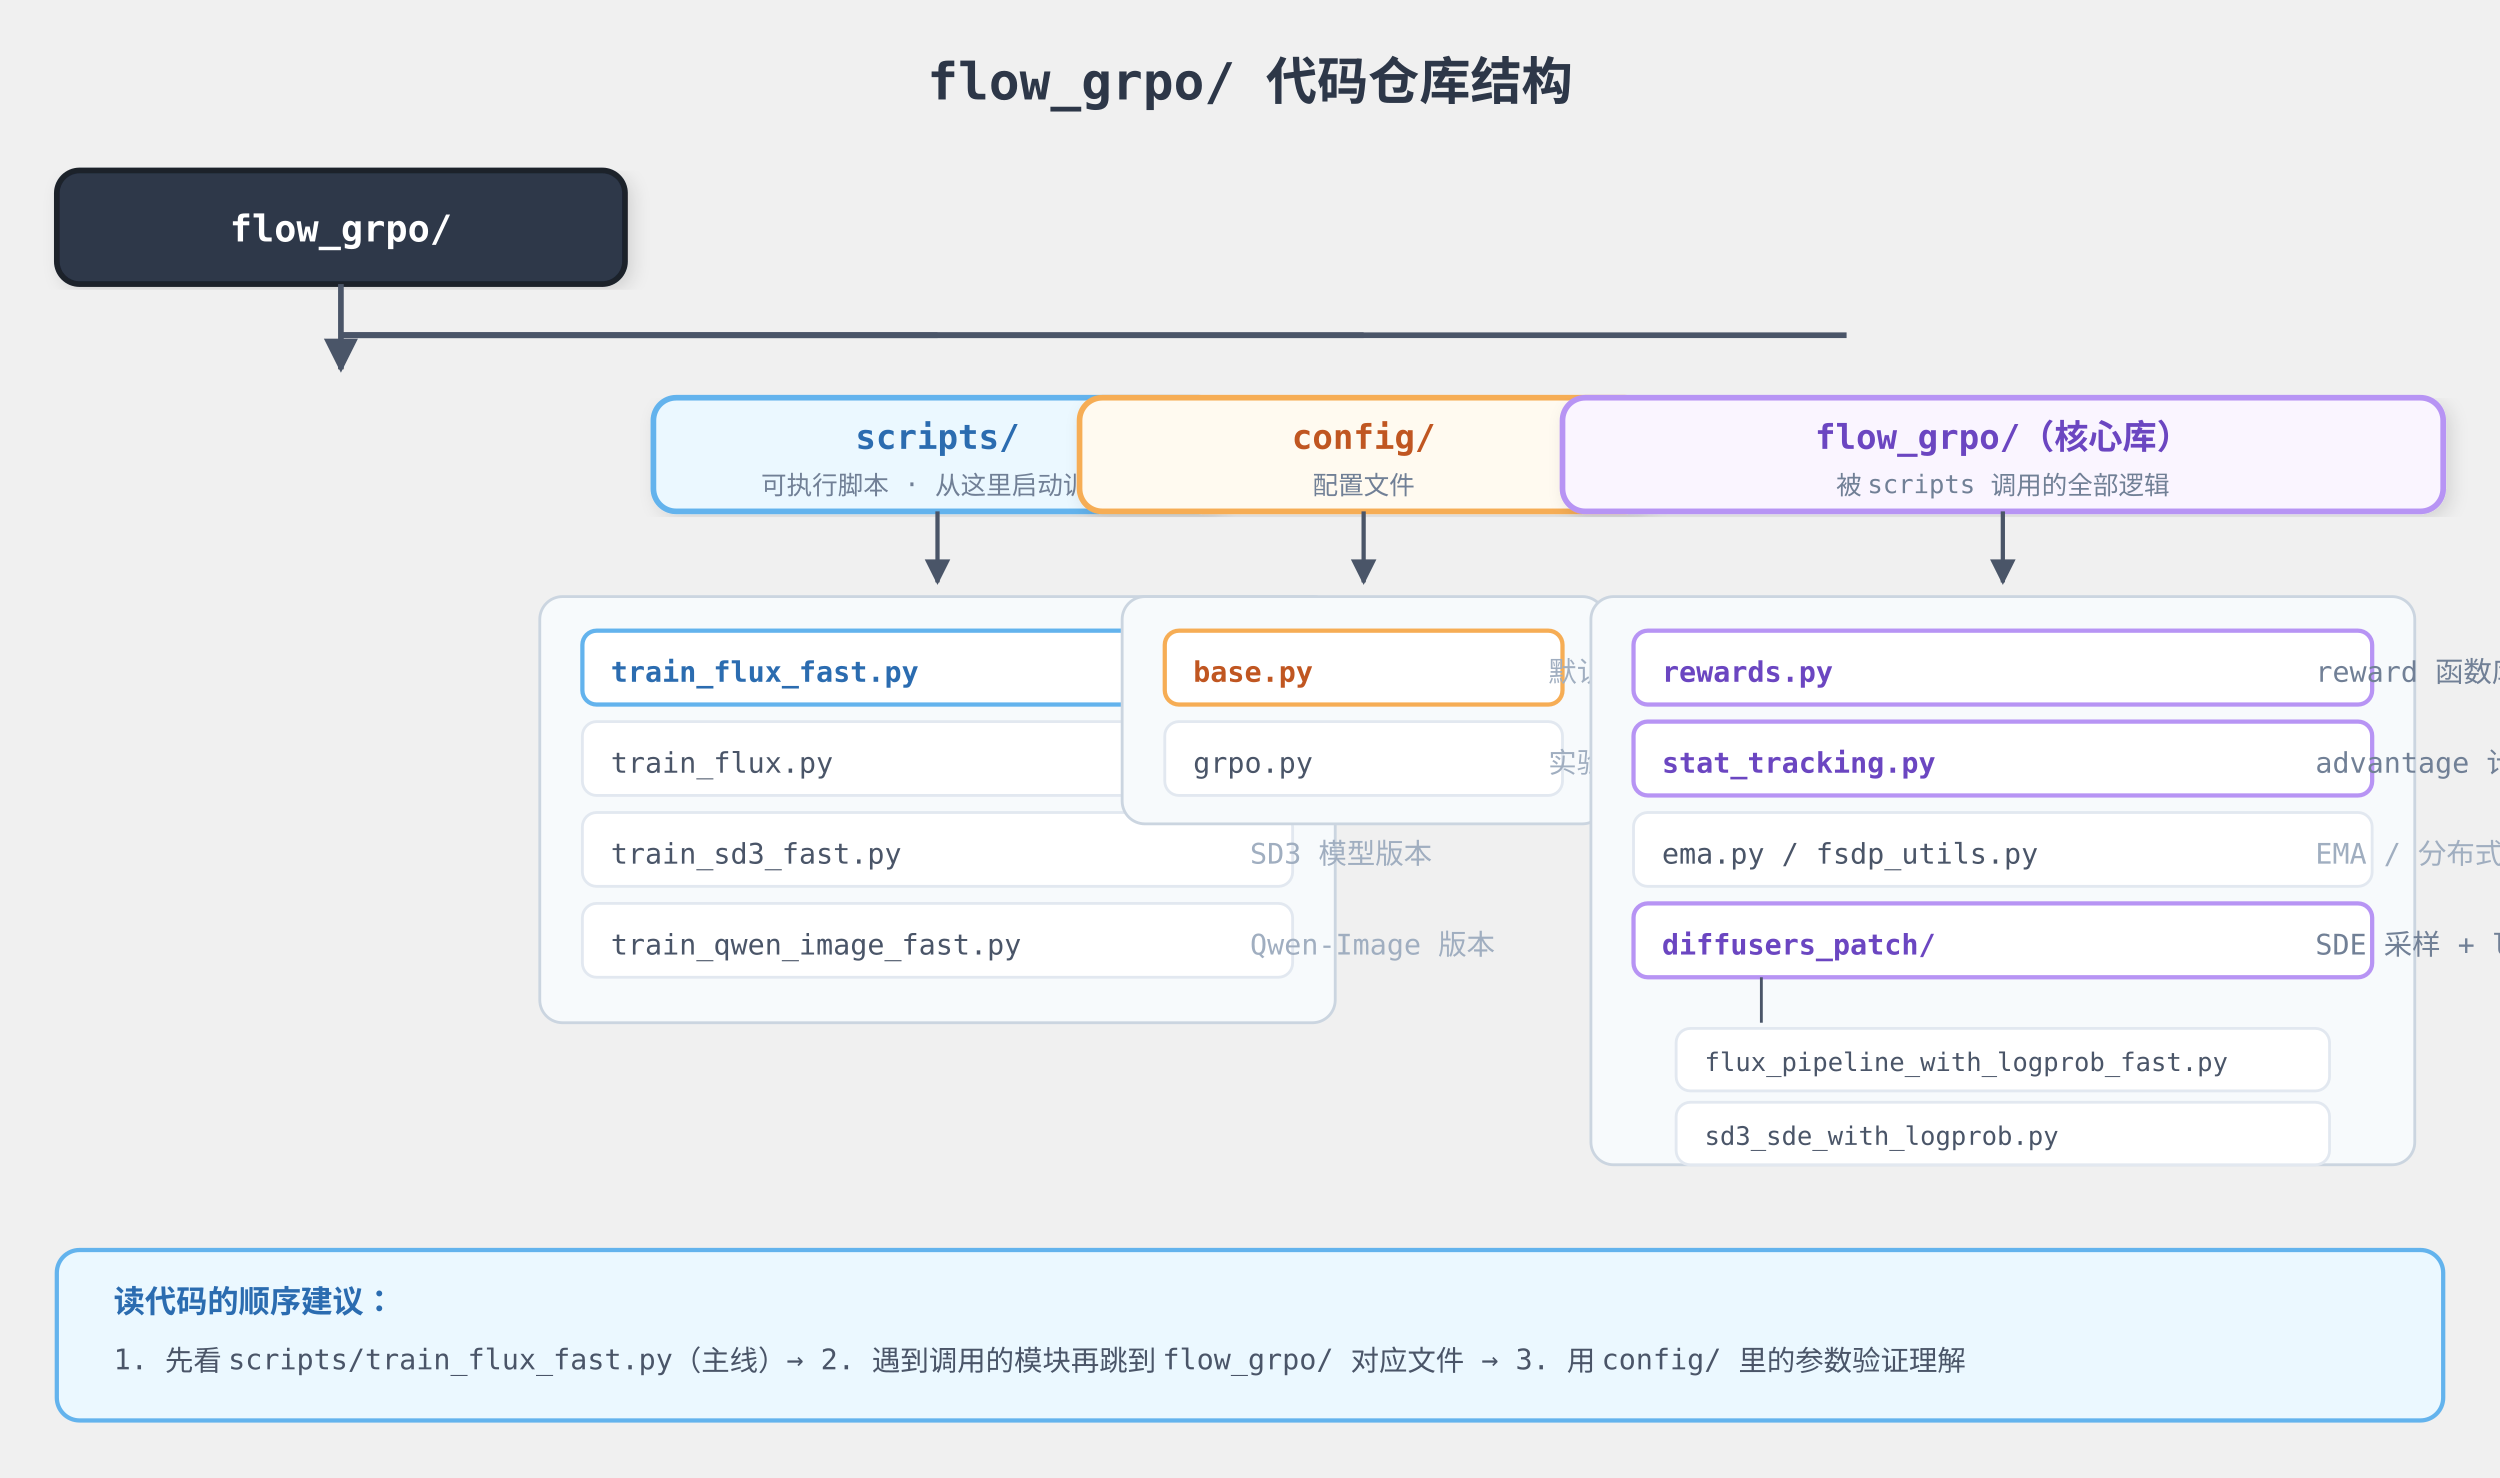
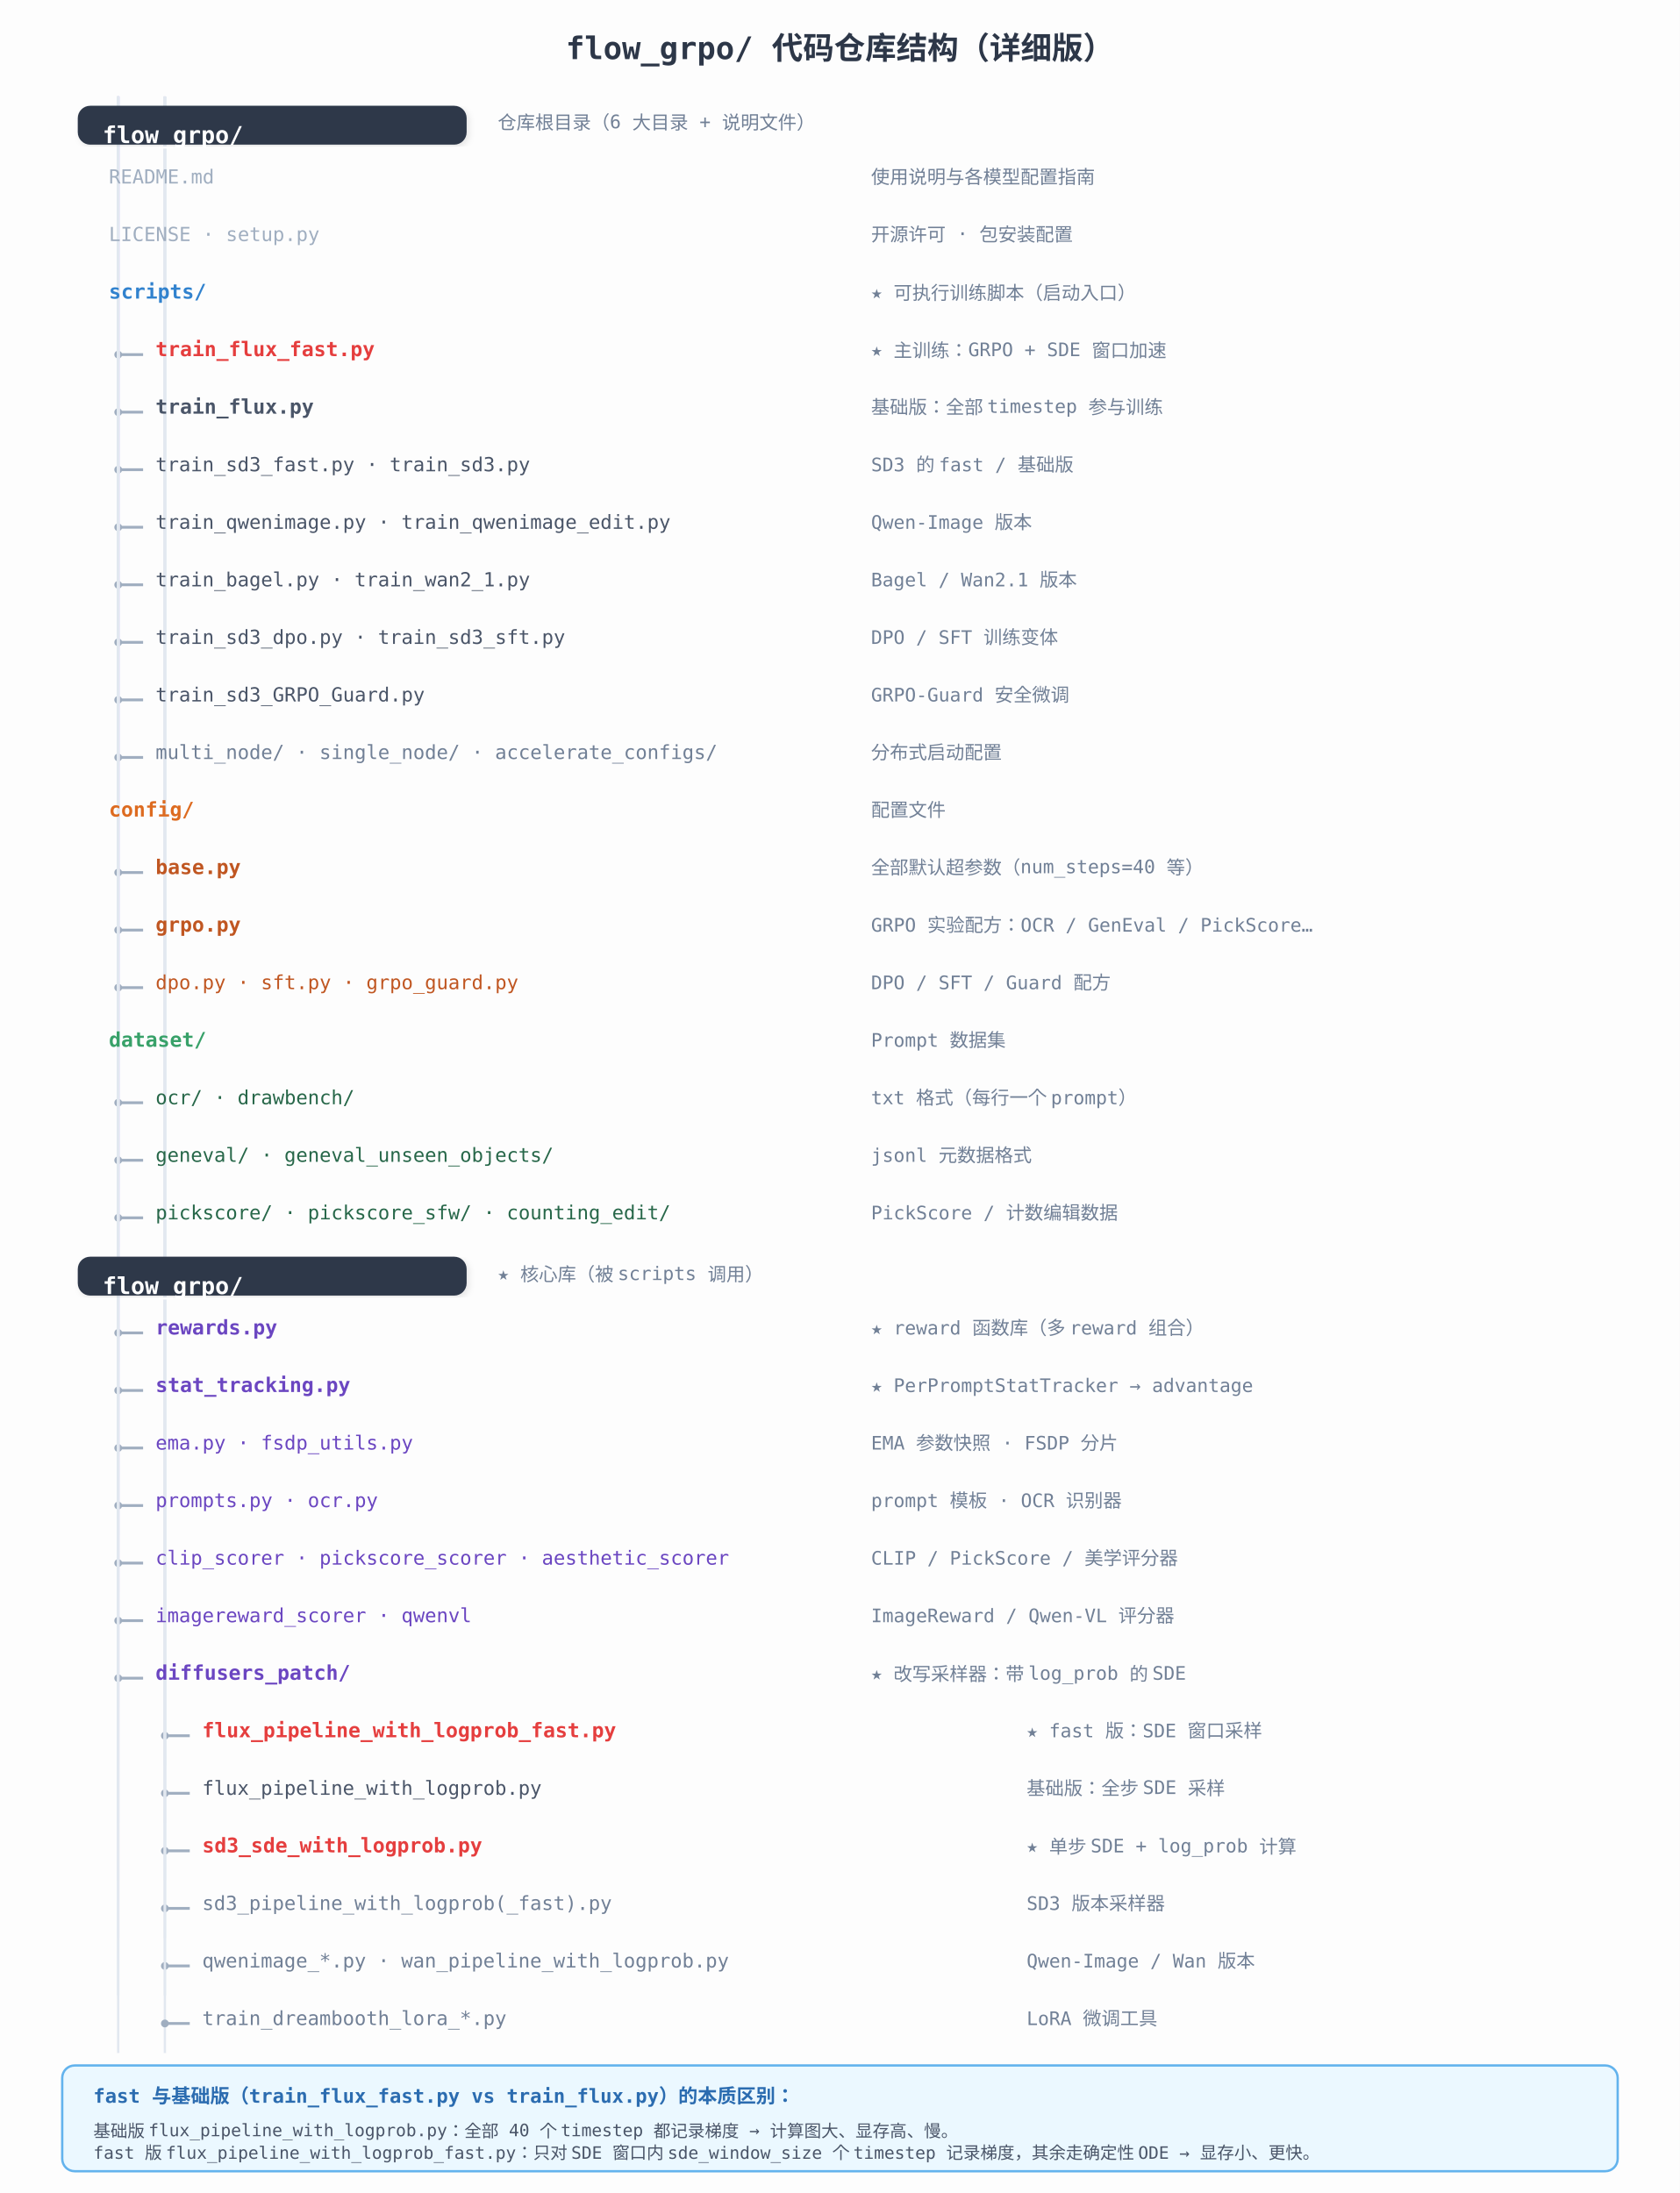
- <svg xmlns="http://www.w3.org/2000/svg" viewBox="0 0 880 520" font-family="'Noto Sans SC','Microsoft YaHei','Fira Code',monospace">
+ <svg xmlns="http://www.w3.org/2000/svg" viewBox="0 0 1080 1410" font-family="'Noto Sans SC','Microsoft YaHei','Cascadia Code',monospace">
  <defs>
-     <marker id="arrow" viewBox="0 0 10 10" refX="9" refY="5" markerWidth="6" markerHeight="6" orient="auto">
-       <path d="M0,0 L10,5 L0,10 Z" fill="#4A5568" />
-     </marker>
-     <filter id="shadow" x="-5%" y="-5%" width="110%" height="110%">
-       <feDropShadow dx="2" dy="2" stdDeviation="3" flood-opacity="0.12" />
+     <filter id="shadow" x="-2%" y="-5%" width="104%" height="110%">
+       <feDropShadow dx="1.5" dy="1.5" stdDeviation="2" flood-opacity="0.10" />
    </filter>
  </defs>
-   <text x="440" y="35" text-anchor="middle" font-size="18" font-weight="bold" fill="#2D3748">flow_grpo/ 代码仓库结构</text>
-   <rect x="20" y="60" width="200" height="40" rx="8" fill="#2D3748" stroke="#1A202C" stroke-width="2" filter="url(#shadow)" />
-   <text x="120" y="85" text-anchor="middle" font-size="13" font-weight="bold" fill="#FFF">flow_grpo/</text>
-   <line x1="120" y1="100" x2="120" y2="130" stroke="#4A5568" stroke-width="2" marker-end="url(#arrow)" />
-   <line x1="120" y1="118" x2="330" y2="118" stroke="#4A5568" stroke-width="2" />
-   <line x1="120" y1="118" x2="480" y2="118" stroke="#4A5568" stroke-width="2" />
-   <line x1="120" y1="118" x2="650" y2="118" stroke="#4A5568" stroke-width="2" />
-   <rect x="230" y="140" width="200" height="40" rx="8" fill="#EBF8FF" stroke="#63B3ED" stroke-width="2" filter="url(#shadow)" />
-   <text x="330" y="158" text-anchor="middle" font-size="12" font-weight="bold" fill="#2B6CB0">scripts/</text>
-   <text x="330" y="174" text-anchor="middle" font-size="9" fill="#718096">可执行脚本 · 从这里启动训练</text>
-   <line x1="330" y1="180" x2="330" y2="205" stroke="#4A5568" stroke-width="1.5" marker-end="url(#arrow)" />
-   <rect x="190" y="210" width="280" height="150" rx="8" fill="#F7FAFC" stroke="#CBD5E0" stroke-width="1" />
-   <rect x="205" y="222" width="250" height="26" rx="5" fill="#FFF" stroke="#63B3ED" stroke-width="1.5" />
-   <text x="215" y="240" font-size="10" font-weight="bold" fill="#2B6CB0">train_flux_fast.py</text>
-   <text x="440" y="240" font-size="10" fill="#718096">主训练脚本</text>
-   <rect x="205" y="254" width="250" height="26" rx="5" fill="#FFF" stroke="#E2E8F0" stroke-width="1" />
-   <text x="215" y="272" font-size="10" fill="#4A5568">train_flux.py</text>
-   <text x="440" y="272" font-size="10" fill="#A0AEC0">基础版训练</text>
-   <rect x="205" y="286" width="250" height="26" rx="5" fill="#FFF" stroke="#E2E8F0" stroke-width="1" />
-   <text x="215" y="304" font-size="10" fill="#4A5568">train_sd3_fast.py</text>
-   <text x="440" y="304" font-size="10" fill="#A0AEC0">SD3 模型版本</text>
-   <rect x="205" y="318" width="250" height="26" rx="5" fill="#FFF" stroke="#E2E8F0" stroke-width="1" />
-   <text x="215" y="336" font-size="10" fill="#4A5568">train_qwen_image_fast.py</text>
-   <text x="440" y="336" font-size="10" fill="#A0AEC0">Qwen-Image 版本</text>
-   <rect x="380" y="140" width="200" height="40" rx="8" fill="#FFFAF0" stroke="#F6AD55" stroke-width="2" filter="url(#shadow)" />
-   <text x="480" y="158" text-anchor="middle" font-size="12" font-weight="bold" fill="#C05621">config/</text>
-   <text x="480" y="174" text-anchor="middle" font-size="9" fill="#718096">配置文件</text>
-   <line x1="480" y1="180" x2="480" y2="205" stroke="#4A5568" stroke-width="1.5" marker-end="url(#arrow)" />
-   <rect x="395" y="210" width="170" height="80" rx="8" fill="#F7FAFC" stroke="#CBD5E0" stroke-width="1" />
-   <rect x="410" y="222" width="140" height="26" rx="5" fill="#FFF" stroke="#F6AD55" stroke-width="1.5" />
-   <text x="420" y="240" font-size="10" font-weight="bold" fill="#C05621">base.py</text>
-   <text x="545" y="240" font-size="10" fill="#A0AEC0">默认超参数</text>
-   <rect x="410" y="254" width="140" height="26" rx="5" fill="#FFF" stroke="#E2E8F0" stroke-width="1" />
-   <text x="420" y="272" font-size="10" fill="#4A5568">grpo.py</text>
-   <text x="545" y="272" font-size="10" fill="#A0AEC0">实验配方</text>
-   <rect x="550" y="140" width="310" height="40" rx="8" fill="#FAF5FF" stroke="#B794F4" stroke-width="2" filter="url(#shadow)" />
-   <text x="705" y="158" text-anchor="middle" font-size="12" font-weight="bold" fill="#6B46C1">flow_grpo/（核心库）</text>
-   <text x="705" y="174" text-anchor="middle" font-size="9" fill="#718096">被 scripts 调用的全部逻辑</text>
-   <line x1="705" y1="180" x2="705" y2="205" stroke="#4A5568" stroke-width="1.5" marker-end="url(#arrow)" />
-   <rect x="560" y="210" width="290" height="200" rx="8" fill="#F7FAFC" stroke="#CBD5E0" stroke-width="1" />
-   <rect x="575" y="222" width="260" height="26" rx="5" fill="#FFF" stroke="#B794F4" stroke-width="1.5" />
-   <text x="585" y="240" font-size="10" font-weight="bold" fill="#6B46C1">rewards.py</text>
-   <text x="815" y="240" font-size="10" fill="#718096">reward 函数库</text>
-   <rect x="575" y="254" width="260" height="26" rx="5" fill="#FFF" stroke="#B794F4" stroke-width="1.5" />
-   <text x="585" y="272" font-size="10" font-weight="bold" fill="#6B46C1">stat_tracking.py</text>
-   <text x="815" y="272" font-size="10" fill="#718096">advantage 计算</text>
-   <rect x="575" y="286" width="260" height="26" rx="5" fill="#FFF" stroke="#E2E8F0" stroke-width="1" />
-   <text x="585" y="304" font-size="10" fill="#4A5568">ema.py / fsdp_utils.py</text>
-   <text x="815" y="304" font-size="10" fill="#A0AEC0">EMA / 分布式分片</text>
-   <rect x="575" y="318" width="260" height="26" rx="5" fill="#FFF" stroke="#B794F4" stroke-width="1.5" />
-   <text x="585" y="336" font-size="10" font-weight="bold" fill="#6B46C1">diffusers_patch/</text>
-   <text x="815" y="336" font-size="10" fill="#718096">SDE 采样 + log_prob</text>
-   <line x1="620" y1="344" x2="620" y2="360" stroke="#4A5568" stroke-width="1" />
-   <rect x="590" y="362" width="230" height="22" rx="5" fill="#FFF" stroke="#E2E8F0" stroke-width="1" />
-   <text x="600" y="377" font-size="9" fill="#4A5568">flux_pipeline_with_logprob_fast.py</text>
-   <rect x="590" y="388" width="230" height="22" rx="5" fill="#FFF" stroke="#E2E8F0" stroke-width="1" />
-   <text x="600" y="403" font-size="9" fill="#4A5568">sd3_sde_with_logprob.py</text>
-   <rect x="20" y="440" width="840" height="60" rx="8" fill="#EBF8FF" stroke="#63B3ED" stroke-width="1.5" />
-   <text x="40" y="462" font-size="11" font-weight="bold" fill="#2B6CB0">读代码的顺序建议：</text>
-   <text x="40" y="482" font-size="10" fill="#4A5568">1. 先看 scripts/train_flux_fast.py（主线）→ 2. 遇到调用的模块再跳到 flow_grpo/ 对应文件 → 3. 用 config/ 里的参数验证理解</text>
+   <rect x="0" y="0" width="1080" height="1410" fill="#FDFDFD" />
+   <text x="540.0" y="38" text-anchor="middle" font-size="20" font-weight="bold" fill="#2D3748">flow_grpo/ 代码仓库结构（详细版）</text>
+   <line x1="76" y1="62" x2="76" y2="247" stroke="#E2E8F0" stroke-width="1.5" />
+   <line x1="76" y1="228" x2="92" y2="228" stroke="#A0AEC0" stroke-width="1.8" />
+   <circle cx="76" cy="228" r="2.5" fill="#A0AEC0" />
+   <line x1="76" y1="62" x2="76" y2="284" stroke="#E2E8F0" stroke-width="1.5" />
+   <line x1="76" y1="265" x2="92" y2="265" stroke="#A0AEC0" stroke-width="1.8" />
+   <circle cx="76" cy="265" r="2.5" fill="#A0AEC0" />
+   <line x1="76" y1="62" x2="76" y2="321" stroke="#E2E8F0" stroke-width="1.5" />
+   <line x1="76" y1="302" x2="92" y2="302" stroke="#A0AEC0" stroke-width="1.8" />
+   <circle cx="76" cy="302" r="2.5" fill="#A0AEC0" />
+   <line x1="76" y1="62" x2="76" y2="358" stroke="#E2E8F0" stroke-width="1.5" />
+   <line x1="76" y1="339" x2="92" y2="339" stroke="#A0AEC0" stroke-width="1.8" />
+   <circle cx="76" cy="339" r="2.5" fill="#A0AEC0" />
+   <line x1="76" y1="62" x2="76" y2="395" stroke="#E2E8F0" stroke-width="1.5" />
+   <line x1="76" y1="376" x2="92" y2="376" stroke="#A0AEC0" stroke-width="1.8" />
+   <circle cx="76" cy="376" r="2.5" fill="#A0AEC0" />
+   <line x1="76" y1="62" x2="76" y2="432" stroke="#E2E8F0" stroke-width="1.5" />
+   <line x1="76" y1="413" x2="92" y2="413" stroke="#A0AEC0" stroke-width="1.8" />
+   <circle cx="76" cy="413" r="2.5" fill="#A0AEC0" />
+   <line x1="76" y1="62" x2="76" y2="469" stroke="#E2E8F0" stroke-width="1.5" />
+   <line x1="76" y1="450" x2="92" y2="450" stroke="#A0AEC0" stroke-width="1.8" />
+   <circle cx="76" cy="450" r="2.5" fill="#A0AEC0" />
+   <line x1="76" y1="62" x2="76" y2="506" stroke="#E2E8F0" stroke-width="1.5" />
+   <line x1="76" y1="487" x2="92" y2="487" stroke="#A0AEC0" stroke-width="1.8" />
+   <circle cx="76" cy="487" r="2.5" fill="#A0AEC0" />
+   <line x1="76" y1="62" x2="76" y2="580" stroke="#E2E8F0" stroke-width="1.5" />
+   <line x1="76" y1="561" x2="92" y2="561" stroke="#A0AEC0" stroke-width="1.8" />
+   <circle cx="76" cy="561" r="2.5" fill="#A0AEC0" />
+   <line x1="76" y1="62" x2="76" y2="617" stroke="#E2E8F0" stroke-width="1.5" />
+   <line x1="76" y1="598" x2="92" y2="598" stroke="#A0AEC0" stroke-width="1.8" />
+   <circle cx="76" cy="598" r="2.5" fill="#A0AEC0" />
+   <line x1="76" y1="62" x2="76" y2="654" stroke="#E2E8F0" stroke-width="1.5" />
+   <line x1="76" y1="635" x2="92" y2="635" stroke="#A0AEC0" stroke-width="1.8" />
+   <circle cx="76" cy="635" r="2.5" fill="#A0AEC0" />
+   <line x1="76" y1="62" x2="76" y2="728" stroke="#E2E8F0" stroke-width="1.5" />
+   <line x1="76" y1="709" x2="92" y2="709" stroke="#A0AEC0" stroke-width="1.8" />
+   <circle cx="76" cy="709" r="2.5" fill="#A0AEC0" />
+   <line x1="76" y1="62" x2="76" y2="765" stroke="#E2E8F0" stroke-width="1.5" />
+   <line x1="76" y1="746" x2="92" y2="746" stroke="#A0AEC0" stroke-width="1.8" />
+   <circle cx="76" cy="746" r="2.5" fill="#A0AEC0" />
+   <line x1="76" y1="62" x2="76" y2="802" stroke="#E2E8F0" stroke-width="1.5" />
+   <line x1="76" y1="783" x2="92" y2="783" stroke="#A0AEC0" stroke-width="1.8" />
+   <circle cx="76" cy="783" r="2.5" fill="#A0AEC0" />
+   <line x1="76" y1="62" x2="76" y2="876" stroke="#E2E8F0" stroke-width="1.5" />
+   <line x1="76" y1="857" x2="92" y2="857" stroke="#A0AEC0" stroke-width="1.8" />
+   <circle cx="76" cy="857" r="2.5" fill="#A0AEC0" />
+   <line x1="76" y1="62" x2="76" y2="913" stroke="#E2E8F0" stroke-width="1.5" />
+   <line x1="76" y1="894" x2="92" y2="894" stroke="#A0AEC0" stroke-width="1.8" />
+   <circle cx="76" cy="894" r="2.5" fill="#A0AEC0" />
+   <line x1="76" y1="62" x2="76" y2="950" stroke="#E2E8F0" stroke-width="1.5" />
+   <line x1="76" y1="931" x2="92" y2="931" stroke="#A0AEC0" stroke-width="1.8" />
+   <circle cx="76" cy="931" r="2.5" fill="#A0AEC0" />
+   <line x1="76" y1="62" x2="76" y2="987" stroke="#E2E8F0" stroke-width="1.5" />
+   <line x1="76" y1="968" x2="92" y2="968" stroke="#A0AEC0" stroke-width="1.8" />
+   <circle cx="76" cy="968" r="2.5" fill="#A0AEC0" />
+   <line x1="76" y1="62" x2="76" y2="1024" stroke="#E2E8F0" stroke-width="1.5" />
+   <line x1="76" y1="1005" x2="92" y2="1005" stroke="#A0AEC0" stroke-width="1.8" />
+   <circle cx="76" cy="1005" r="2.5" fill="#A0AEC0" />
+   <line x1="76" y1="62" x2="76" y2="1061" stroke="#E2E8F0" stroke-width="1.5" />
+   <line x1="76" y1="1042" x2="92" y2="1042" stroke="#A0AEC0" stroke-width="1.8" />
+   <circle cx="76" cy="1042" r="2.5" fill="#A0AEC0" />
+   <line x1="76" y1="62" x2="76" y2="1098" stroke="#E2E8F0" stroke-width="1.5" />
+   <line x1="76" y1="1079" x2="92" y2="1079" stroke="#A0AEC0" stroke-width="1.8" />
+   <circle cx="76" cy="1079" r="2.5" fill="#A0AEC0" />
+   <line x1="76" y1="62" x2="76" y2="1135" stroke="#E2E8F0" stroke-width="1.5" />
+   <line x1="106" y1="62" x2="106" y2="1135" stroke="#E2E8F0" stroke-width="1.5" />
+   <line x1="106" y1="1116" x2="122" y2="1116" stroke="#A0AEC0" stroke-width="1.8" />
+   <circle cx="106" cy="1116" r="2.5" fill="#A0AEC0" />
+   <line x1="76" y1="62" x2="76" y2="1172" stroke="#E2E8F0" stroke-width="1.5" />
+   <line x1="106" y1="62" x2="106" y2="1172" stroke="#E2E8F0" stroke-width="1.5" />
+   <line x1="106" y1="1153" x2="122" y2="1153" stroke="#A0AEC0" stroke-width="1.8" />
+   <circle cx="106" cy="1153" r="2.5" fill="#A0AEC0" />
+   <line x1="76" y1="62" x2="76" y2="1209" stroke="#E2E8F0" stroke-width="1.5" />
+   <line x1="106" y1="62" x2="106" y2="1209" stroke="#E2E8F0" stroke-width="1.5" />
+   <line x1="106" y1="1190" x2="122" y2="1190" stroke="#A0AEC0" stroke-width="1.8" />
+   <circle cx="106" cy="1190" r="2.5" fill="#A0AEC0" />
+   <line x1="76" y1="62" x2="76" y2="1246" stroke="#E2E8F0" stroke-width="1.5" />
+   <line x1="106" y1="62" x2="106" y2="1246" stroke="#E2E8F0" stroke-width="1.5" />
+   <line x1="106" y1="1227" x2="122" y2="1227" stroke="#A0AEC0" stroke-width="1.8" />
+   <circle cx="106" cy="1227" r="2.5" fill="#A0AEC0" />
+   <line x1="76" y1="62" x2="76" y2="1283" stroke="#E2E8F0" stroke-width="1.5" />
+   <line x1="106" y1="62" x2="106" y2="1283" stroke="#E2E8F0" stroke-width="1.5" />
+   <line x1="106" y1="1264" x2="122" y2="1264" stroke="#A0AEC0" stroke-width="1.8" />
+   <circle cx="106" cy="1264" r="2.5" fill="#A0AEC0" />
+   <line x1="76" y1="62" x2="76" y2="1320" stroke="#E2E8F0" stroke-width="1.5" />
+   <line x1="106" y1="62" x2="106" y2="1320" stroke="#E2E8F0" stroke-width="1.5" />
+   <line x1="106" y1="1301" x2="122" y2="1301" stroke="#A0AEC0" stroke-width="1.8" />
+   <circle cx="106" cy="1301" r="2.5" fill="#A0AEC0" />
+   <rect x="50" y="68" width="250" height="25" rx="8" fill="#2D3748" filter="url(#shadow)" />
+   <text x="66" y="92" font-size="15" font-weight="bold" fill="#FFF">flow_grpo/</text>
+   <text x="320" y="83" font-size="12" fill="#718096">仓库根目录（6 大目录 + 说明文件）</text>
+   <text x="70" y="118" font-size="12.5" font-weight="normal" fill="#A0AEC0">  README.md</text>
+   <text x="560" y="118" font-size="12" fill="#718096">使用说明与各模型配置指南</text>
+   <text x="70" y="155" font-size="12.5" font-weight="normal" fill="#A0AEC0">  LICENSE · setup.py</text>
+   <text x="560" y="155" font-size="12" fill="#718096">开源许可 · 包安装配置</text>
+   <text x="70" y="192" font-size="13" font-weight="bold" fill="#3182CE">scripts/</text>
+   <text x="560" y="192" font-size="12" fill="#718096">★ 可执行训练脚本（启动入口）</text>
+   <text x="100" y="229" font-size="13" font-weight="bold" fill="#E53E3E">train_flux_fast.py</text>
+   <text x="560" y="229" font-size="12" fill="#718096">★ 主训练：GRPO + SDE 窗口加速</text>
+   <text x="100" y="266" font-size="13" font-weight="bold" fill="#4A5568">train_flux.py</text>
+   <text x="560" y="266" font-size="12" fill="#718096">基础版：全部 timestep 参与训练</text>
+   <text x="100" y="303" font-size="12.5" font-weight="normal" fill="#4A5568">train_sd3_fast.py · train_sd3.py</text>
+   <text x="560" y="303" font-size="12" fill="#718096">SD3 的 fast / 基础版</text>
+   <text x="100" y="340" font-size="12.5" font-weight="normal" fill="#4A5568">train_qwenimage.py · train_qwenimage_edit.py</text>
+   <text x="560" y="340" font-size="12" fill="#718096">Qwen-Image 版本</text>
+   <text x="100" y="377" font-size="12.5" font-weight="normal" fill="#4A5568">train_bagel.py · train_wan2_1.py</text>
+   <text x="560" y="377" font-size="12" fill="#718096">Bagel / Wan2.1 版本</text>
+   <text x="100" y="414" font-size="12.5" font-weight="normal" fill="#4A5568">train_sd3_dpo.py · train_sd3_sft.py</text>
+   <text x="560" y="414" font-size="12" fill="#718096">DPO / SFT 训练变体</text>
+   <text x="100" y="451" font-size="12.5" font-weight="normal" fill="#4A5568">train_sd3_GRPO_Guard.py</text>
+   <text x="560" y="451" font-size="12" fill="#718096">GRPO-Guard 安全微调</text>
+   <text x="100" y="488" font-size="12.5" font-weight="normal" fill="#718096">multi_node/ · single_node/ · accelerate_configs/</text>
+   <text x="560" y="488" font-size="12" fill="#718096">分布式启动配置</text>
+   <text x="70" y="525" font-size="13" font-weight="bold" fill="#DD6B20">config/</text>
+   <text x="560" y="525" font-size="12" fill="#718096">配置文件</text>
+   <text x="100" y="562" font-size="13" font-weight="bold" fill="#C05621">base.py</text>
+   <text x="560" y="562" font-size="12" fill="#718096">全部默认超参数（num_steps=40 等）</text>
+   <text x="100" y="599" font-size="13" font-weight="bold" fill="#C05621">grpo.py</text>
+   <text x="560" y="599" font-size="12" fill="#718096">GRPO 实验配方：OCR / GenEval / PickScore…</text>
+   <text x="100" y="636" font-size="12.5" font-weight="normal" fill="#C05621">dpo.py · sft.py · grpo_guard.py</text>
+   <text x="560" y="636" font-size="12" fill="#718096">DPO / SFT / Guard 配方</text>
+   <text x="70" y="673" font-size="13" font-weight="bold" fill="#38A169">dataset/</text>
+   <text x="560" y="673" font-size="12" fill="#718096">Prompt 数据集</text>
+   <text x="100" y="710" font-size="12.5" font-weight="normal" fill="#276749">ocr/ · drawbench/</text>
+   <text x="560" y="710" font-size="12" fill="#718096">txt 格式（每行一个 prompt）</text>
+   <text x="100" y="747" font-size="12.5" font-weight="normal" fill="#276749">geneval/ · geneval_unseen_objects/</text>
+   <text x="560" y="747" font-size="12" fill="#718096">jsonl 元数据格式</text>
+   <text x="100" y="784" font-size="12.5" font-weight="normal" fill="#276749">pickscore/ · pickscore_sfw/ · counting_edit/</text>
+   <text x="560" y="784" font-size="12" fill="#718096">PickScore / 计数编辑数据</text>
+   <rect x="50" y="808" width="250" height="25" rx="8" fill="#2D3748" filter="url(#shadow)" />
+   <text x="66" y="832" font-size="15" font-weight="bold" fill="#FFF">flow_grpo/</text>
+   <text x="320" y="823" font-size="12" fill="#718096">★ 核心库（被 scripts 调用）</text>
+   <text x="100" y="858" font-size="13" font-weight="bold" fill="#6B46C1">rewards.py</text>
+   <text x="560" y="858" font-size="12" fill="#718096">★ reward 函数库（多 reward 组合）</text>
+   <text x="100" y="895" font-size="13" font-weight="bold" fill="#6B46C1">stat_tracking.py</text>
+   <text x="560" y="895" font-size="12" fill="#718096">★ PerPromptStatTracker → advantage</text>
+   <text x="100" y="932" font-size="12.5" font-weight="normal" fill="#6B46C1">ema.py · fsdp_utils.py</text>
+   <text x="560" y="932" font-size="12" fill="#718096">EMA 参数快照 · FSDP 分片</text>
+   <text x="100" y="969" font-size="12.5" font-weight="normal" fill="#6B46C1">prompts.py · ocr.py</text>
+   <text x="560" y="969" font-size="12" fill="#718096">prompt 模板 · OCR 识别器</text>
+   <text x="100" y="1006" font-size="12.5" font-weight="normal" fill="#6B46C1">clip_scorer · pickscore_scorer · aesthetic_scorer</text>
+   <text x="560" y="1006" font-size="12" fill="#718096">CLIP / PickScore / 美学评分器</text>
+   <text x="100" y="1043" font-size="12.5" font-weight="normal" fill="#6B46C1">imagereward_scorer · qwenvl</text>
+   <text x="560" y="1043" font-size="12" fill="#718096">ImageReward / Qwen-VL 评分器</text>
+   <text x="100" y="1080" font-size="13" font-weight="bold" fill="#6B46C1">diffusers_patch/</text>
+   <text x="560" y="1080" font-size="12" fill="#718096">★ 改写采样器：带 log_prob 的 SDE</text>
+   <text x="130" y="1117" font-size="13" font-weight="bold" fill="#E53E3E">flux_pipeline_with_logprob_fast.py</text>
+   <text x="660" y="1117" font-size="12" fill="#718096">★ fast 版：SDE 窗口采样</text>
+   <text x="130" y="1154" font-size="12.5" font-weight="normal" fill="#4A5568">flux_pipeline_with_logprob.py</text>
+   <text x="660" y="1154" font-size="12" fill="#718096">基础版：全步 SDE 采样</text>
+   <text x="130" y="1191" font-size="13" font-weight="bold" fill="#E53E3E">sd3_sde_with_logprob.py</text>
+   <text x="660" y="1191" font-size="12" fill="#718096">★ 单步 SDE + log_prob 计算</text>
+   <text x="130" y="1228" font-size="12.5" font-weight="normal" fill="#718096">sd3_pipeline_with_logprob(_fast).py</text>
+   <text x="660" y="1228" font-size="12" fill="#718096">SD3 版本采样器</text>
+   <text x="130" y="1265" font-size="12.5" font-weight="normal" fill="#718096">qwenimage_*.py · wan_pipeline_with_logprob.py</text>
+   <text x="660" y="1265" font-size="12" fill="#718096">Qwen-Image / Wan 版本</text>
+   <text x="130" y="1302" font-size="12.5" font-weight="normal" fill="#718096">train_dreambooth_lora_*.py</text>
+   <text x="660" y="1302" font-size="12" fill="#718096">LoRA 微调工具</text>
+   <rect x="40" y="1328" width="1000" height="68" rx="8" fill="#EBF8FF" stroke="#63B3ED" stroke-width="1.5" />
+   <text x="60" y="1352" font-size="12.5" font-weight="bold" fill="#2B6CB0">fast 与基础版（train_flux_fast.py vs train_flux.py）的本质区别：</text>
+   <text x="60" y="1374" font-size="11" fill="#4A5568">基础版 flux_pipeline_with_logprob.py：全部 40 个 timestep 都记录梯度 → 计算图大、显存高、慢。</text>
+   <text x="60" y="1388" font-size="11" fill="#4A5568">fast 版 flux_pipeline_with_logprob_fast.py：只对 SDE 窗口内 sde_window_size 个 timestep 记录梯度，其余走确定性 ODE → 显存小、更快。</text>
</svg>
